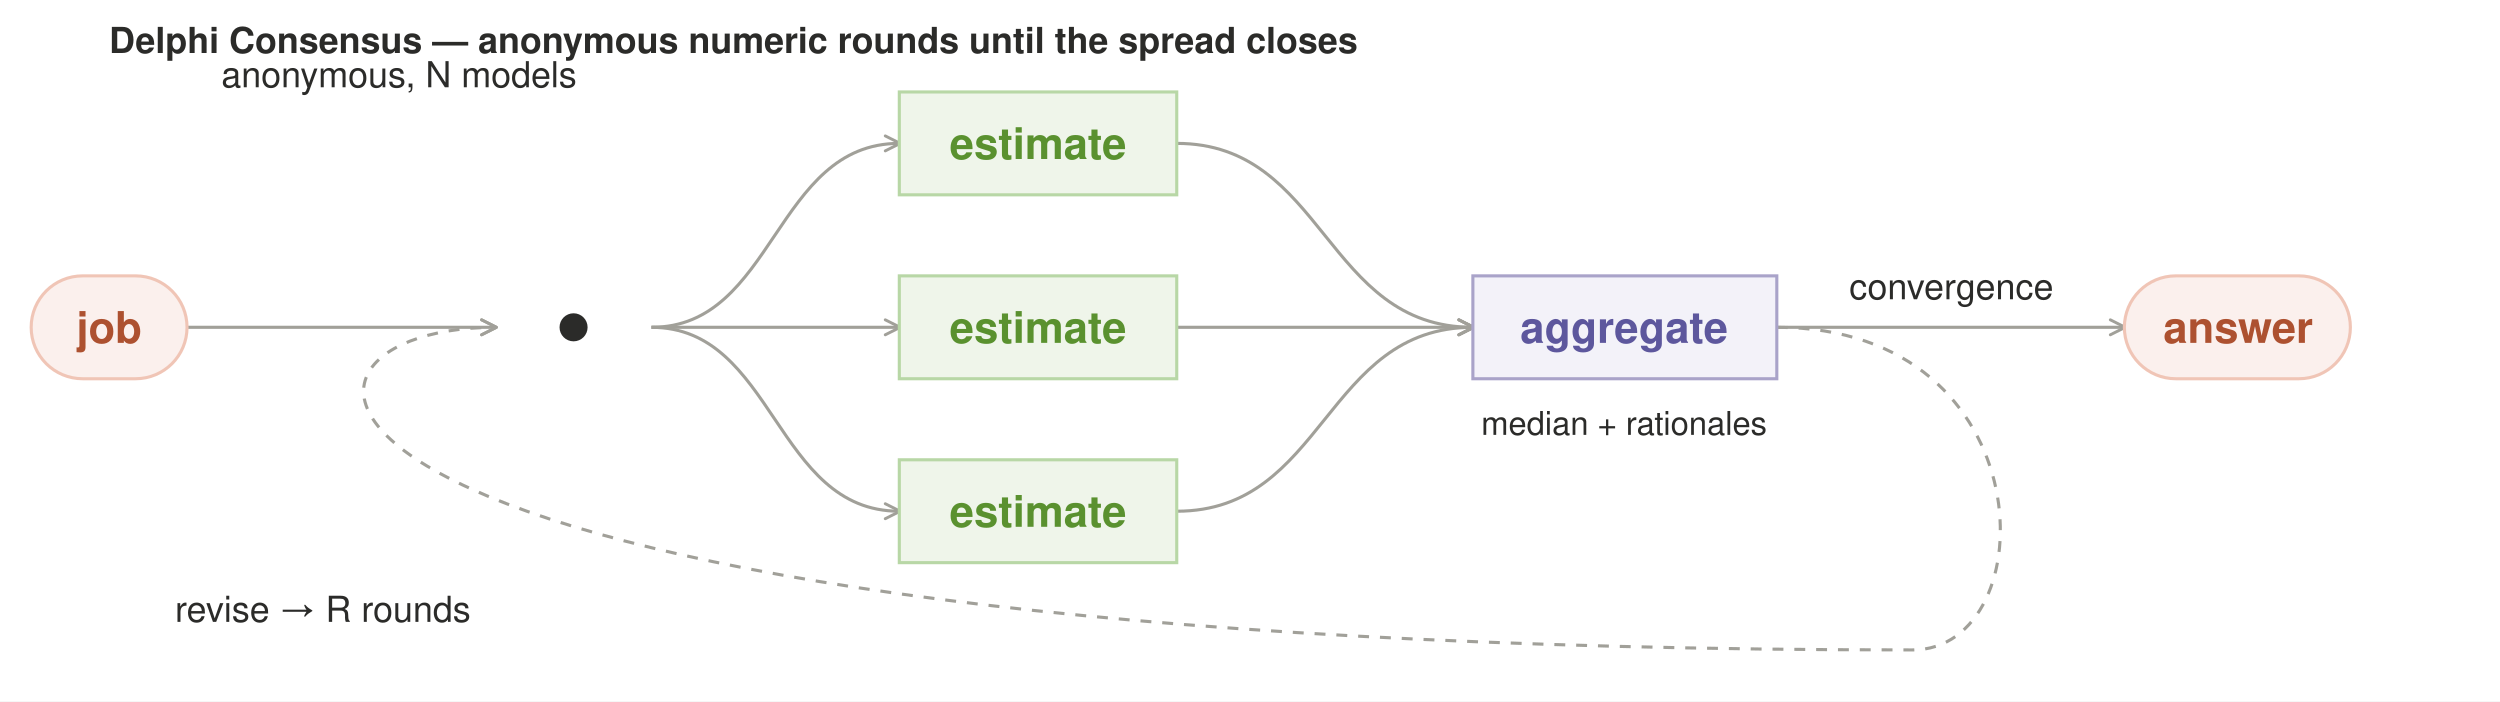
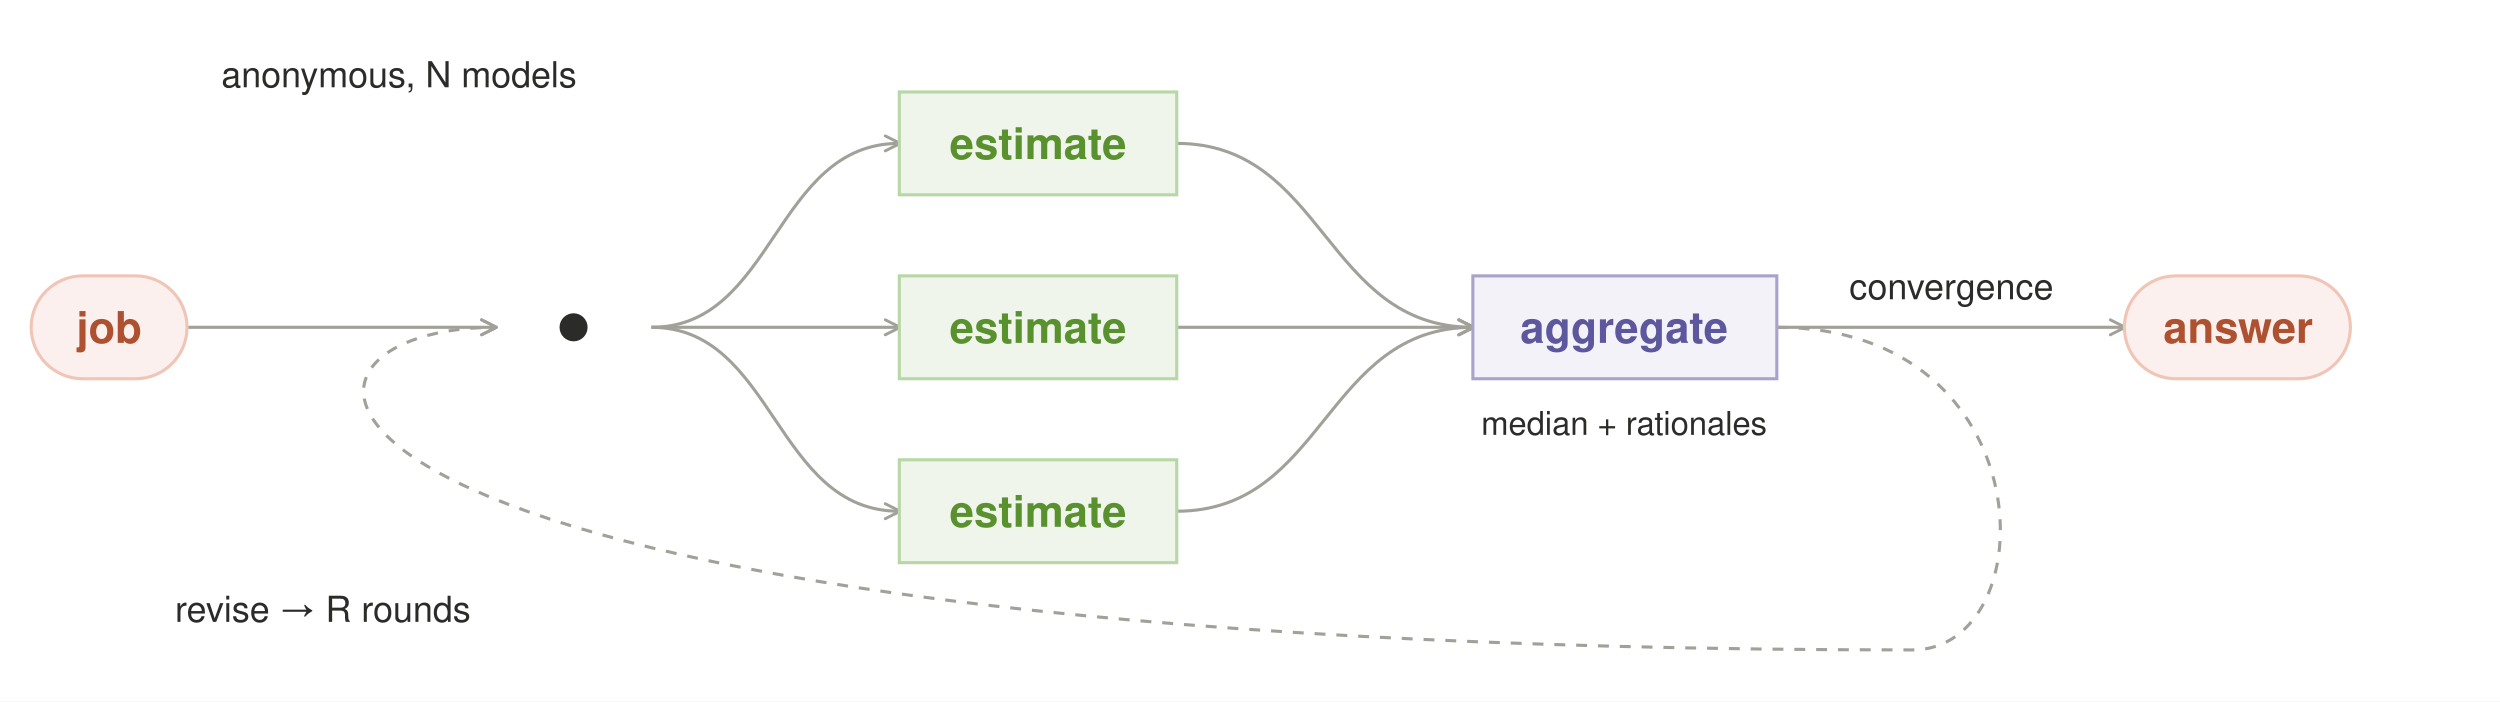
<svg xmlns="http://www.w3.org/2000/svg" viewBox="0 0 1604 450" font-family="Avenir Next, Nunito, Segoe UI, Helvetica, Arial, sans-serif" role="img" aria-labelledby="t">
  <defs>
    <marker id="ha" markerWidth="13.3" markerHeight="13.3" refX="11" refY="7.0" orient="auto" markerUnits="userSpaceOnUse">
      <path d="M2 2.2 L11.5 7.0 L2 11.8" fill="none" stroke="#a1a099" stroke-width="1.9" stroke-linecap="round" stroke-linejoin="round" />
    </marker>
    <marker id="Ha" markerWidth="18.1" markerHeight="18.1" refX="15" refY="9.5" orient="auto" markerUnits="userSpaceOnUse">
      <path d="M2 3.0 L15.6 9.5 L2 16.0" fill="none" stroke="#a1a099" stroke-width="3.0" stroke-linecap="round" stroke-linejoin="round" />
    </marker>
    <marker id="hg" markerWidth="13.3" markerHeight="13.3" refX="11" refY="7.0" orient="auto" markerUnits="userSpaceOnUse">
      <path d="M2 2.2 L11.5 7.0 L2 11.8" fill="none" stroke="#5a912f" stroke-width="1.9" stroke-linecap="round" stroke-linejoin="round" />
    </marker>
    <marker id="Hg" markerWidth="18.1" markerHeight="18.1" refX="15" refY="9.5" orient="auto" markerUnits="userSpaceOnUse">
      <path d="M2 3.0 L15.6 9.5 L2 16.0" fill="none" stroke="#5a912f" stroke-width="3.0" stroke-linecap="round" stroke-linejoin="round" />
    </marker>
    <marker id="hp" markerWidth="13.3" markerHeight="13.3" refX="11" refY="7.0" orient="auto" markerUnits="userSpaceOnUse">
      <path d="M2 2.2 L11.5 7.0 L2 11.8" fill="none" stroke="#5d579d" stroke-width="1.9" stroke-linecap="round" stroke-linejoin="round" />
    </marker>
    <marker id="Hp" markerWidth="18.1" markerHeight="18.1" refX="15" refY="9.5" orient="auto" markerUnits="userSpaceOnUse">
      <path d="M2 3.0 L15.6 9.5 L2 16.0" fill="none" stroke="#5d579d" stroke-width="3.0" stroke-linecap="round" stroke-linejoin="round" />
    </marker>
    <marker id="hc" markerWidth="13.3" markerHeight="13.3" refX="11" refY="7.0" orient="auto" markerUnits="userSpaceOnUse">
      <path d="M2 2.2 L11.5 7.0 L2 11.8" fill="none" stroke="#ad5130" stroke-width="1.9" stroke-linecap="round" stroke-linejoin="round" />
    </marker>
    <marker id="Hc" markerWidth="18.1" markerHeight="18.1" refX="15" refY="9.5" orient="auto" markerUnits="userSpaceOnUse">
      <path d="M2 3.0 L15.6 9.5 L2 16.0" fill="none" stroke="#ad5130" stroke-width="3.0" stroke-linecap="round" stroke-linejoin="round" />
    </marker>
    <marker id="hk" markerWidth="13.3" markerHeight="13.3" refX="11" refY="7.0" orient="auto" markerUnits="userSpaceOnUse">
      <path d="M2 2.2 L11.5 7.0 L2 11.8" fill="none" stroke="#2b2b29" stroke-width="1.9" stroke-linecap="round" stroke-linejoin="round" />
    </marker>
    <marker id="Hk" markerWidth="18.1" markerHeight="18.1" refX="15" refY="9.5" orient="auto" markerUnits="userSpaceOnUse">
      <path d="M2 3.0 L15.6 9.5 L2 16.0" fill="none" stroke="#2b2b29" stroke-width="3.0" stroke-linecap="round" stroke-linejoin="round" />
    </marker>
  </defs>
  <rect width="1604" height="450" fill="#fff" />
-   <text x="70" y="34" text-anchor="start" fill="#2b2b29" font-size="23" font-weight="700">Delphi Consensus — anonymous numeric rounds until the spread closes</text>
  <text x="256" y="56" text-anchor="middle" fill="#2b2b29" font-size="23">anonymous, N models</text>
  <text x="1252" y="192" text-anchor="middle" fill="#2b2b29" font-size="23">convergence</text>
  <text x="302" y="399" text-anchor="end" fill="#2b2b29" font-size="23">revise → R rounds</text>
  <path d="M 120 210 C 219 210, 219 210, 318 210" fill="none" stroke="#a1a099" stroke-width="2" marker-end="url(#ha)" />
  <path d="M 418 210 C 497 210, 497 92, 577 92" fill="none" stroke="#a1a099" stroke-width="2" marker-end="url(#ha)" />
  <path d="M 418 210 C 497 210, 497 210, 577 210" fill="none" stroke="#a1a099" stroke-width="2" marker-end="url(#ha)" />
  <path d="M 418 210 C 497 210, 497 328, 577 328" fill="none" stroke="#a1a099" stroke-width="2" marker-end="url(#ha)" />
  <path d="M 755 92 C 850 92, 850 210, 945 210" fill="none" stroke="#a1a099" stroke-width="2" marker-end="url(#ha)" />
  <path d="M 755 210 C 850 210, 850 210, 945 210" fill="none" stroke="#a1a099" stroke-width="2" marker-end="url(#ha)" />
  <path d="M 755 328 C 850 328, 850 210, 945 210" fill="none" stroke="#a1a099" stroke-width="2" marker-end="url(#ha)" />
  <path d="M 1140 210 C 1252 210, 1252 210, 1363 210" fill="none" stroke="#a1a099" stroke-width="2" marker-end="url(#ha)" />
  <path d="M 1140 210 C 1313 210, 1313 417, 1227 417 C 145 417, 145 210, 318 210" fill="none" stroke="#a1a099" stroke-width="2" stroke-dasharray="7 7" marker-end="url(#ha)" />
  <rect x="20" y="177" width="100" height="66" rx="33" fill="#fbf0ed" stroke="#f0c5b6" stroke-width="2" />
  <text x="70" y="220" text-anchor="middle" fill="#ad5130" font-size="28" font-weight="600">job</text>
  <circle cx="368" cy="210" r="9" fill="#2b2b29" />
  <rect x="577" y="59" width="178" height="66" rx="0" fill="#eff5ea" stroke="#b8d7a6" stroke-width="2" />
  <text x="666" y="102" text-anchor="middle" fill="#5a912f" font-size="28" font-weight="600">estimate</text>
  <rect x="577" y="177" width="178" height="66" rx="0" fill="#eff5ea" stroke="#b8d7a6" stroke-width="2" />
  <text x="666" y="220" text-anchor="middle" fill="#5a912f" font-size="28" font-weight="600">estimate</text>
  <rect x="577" y="295" width="178" height="66" rx="0" fill="#eff5ea" stroke="#b8d7a6" stroke-width="2" />
  <text x="666" y="338" text-anchor="middle" fill="#5a912f" font-size="28" font-weight="600">estimate</text>
  <rect x="945" y="177" width="195" height="66" rx="0" fill="#f3f2f9" stroke="#a9a3c9" stroke-width="2" />
  <text x="1042" y="220" text-anchor="middle" fill="#5d579d" font-size="28" font-weight="600">aggregate</text>
  <text x="1042" y="279" text-anchor="middle" fill="#2b2b29" font-size="21">median + rationales</text>
  <rect x="1363" y="177" width="145" height="66" rx="33" fill="#fbf0ed" stroke="#f0c5b6" stroke-width="2" />
  <text x="1436" y="220" text-anchor="middle" fill="#ad5130" font-size="28" font-weight="600">answer</text>
</svg>
